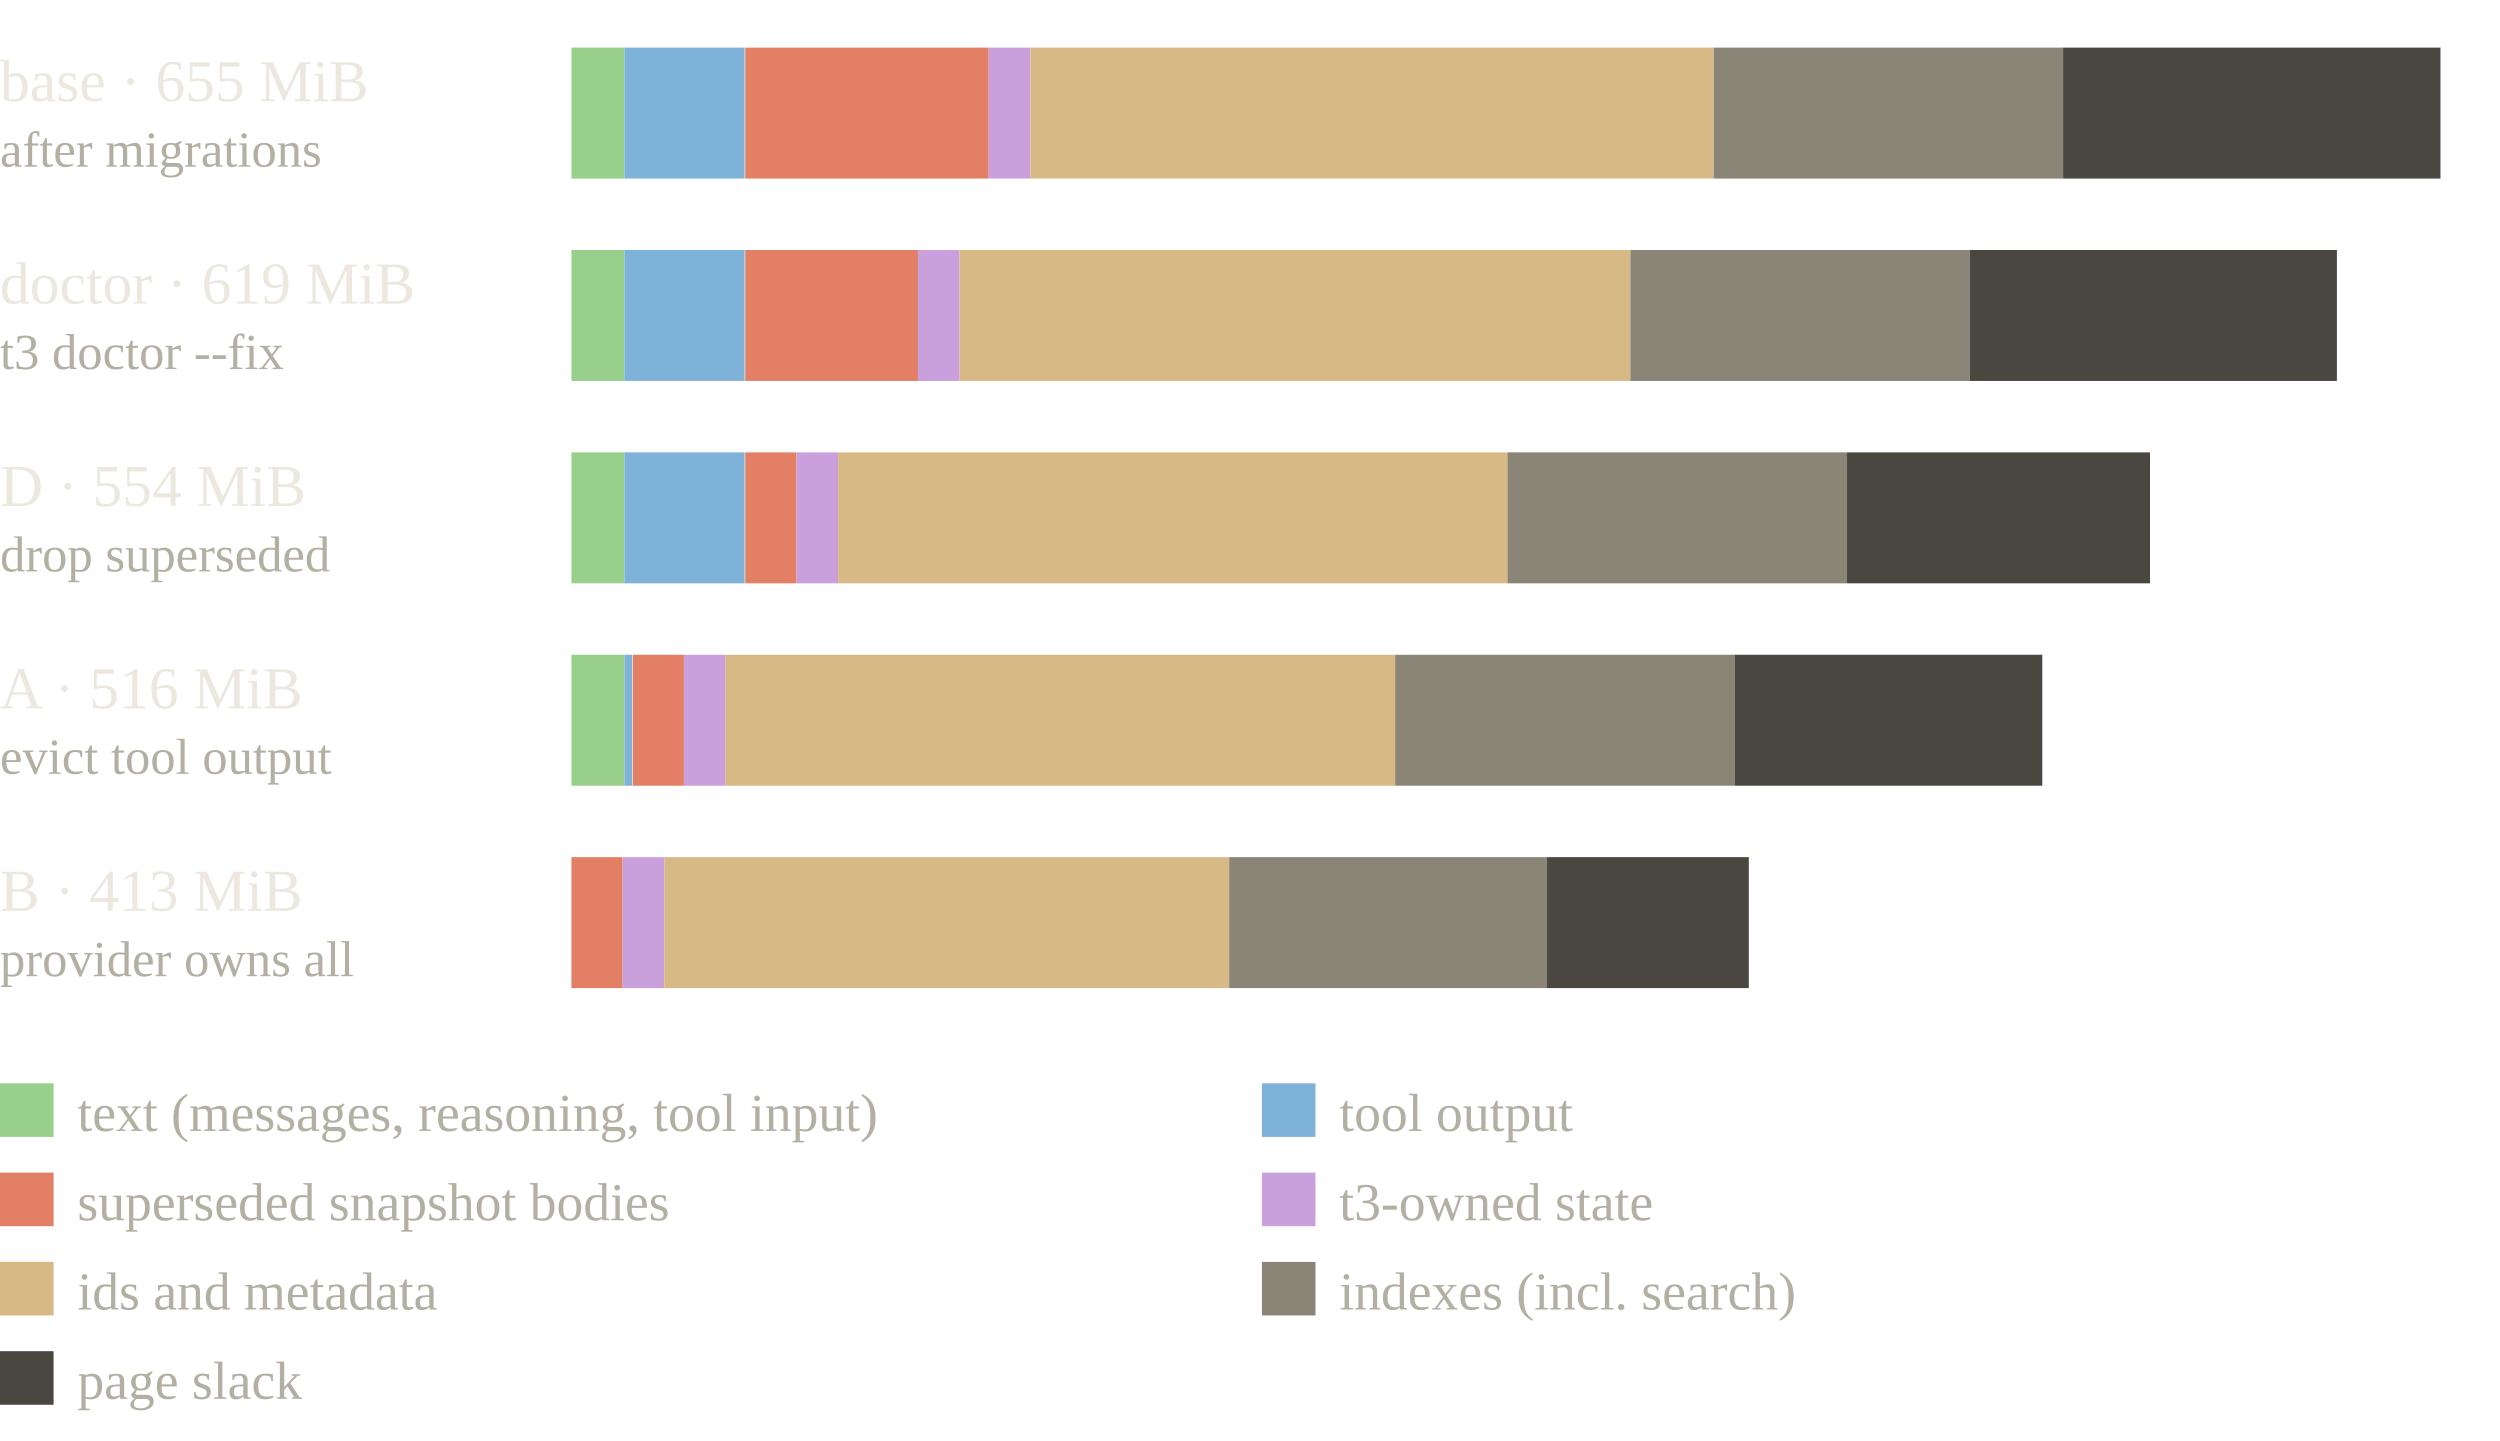
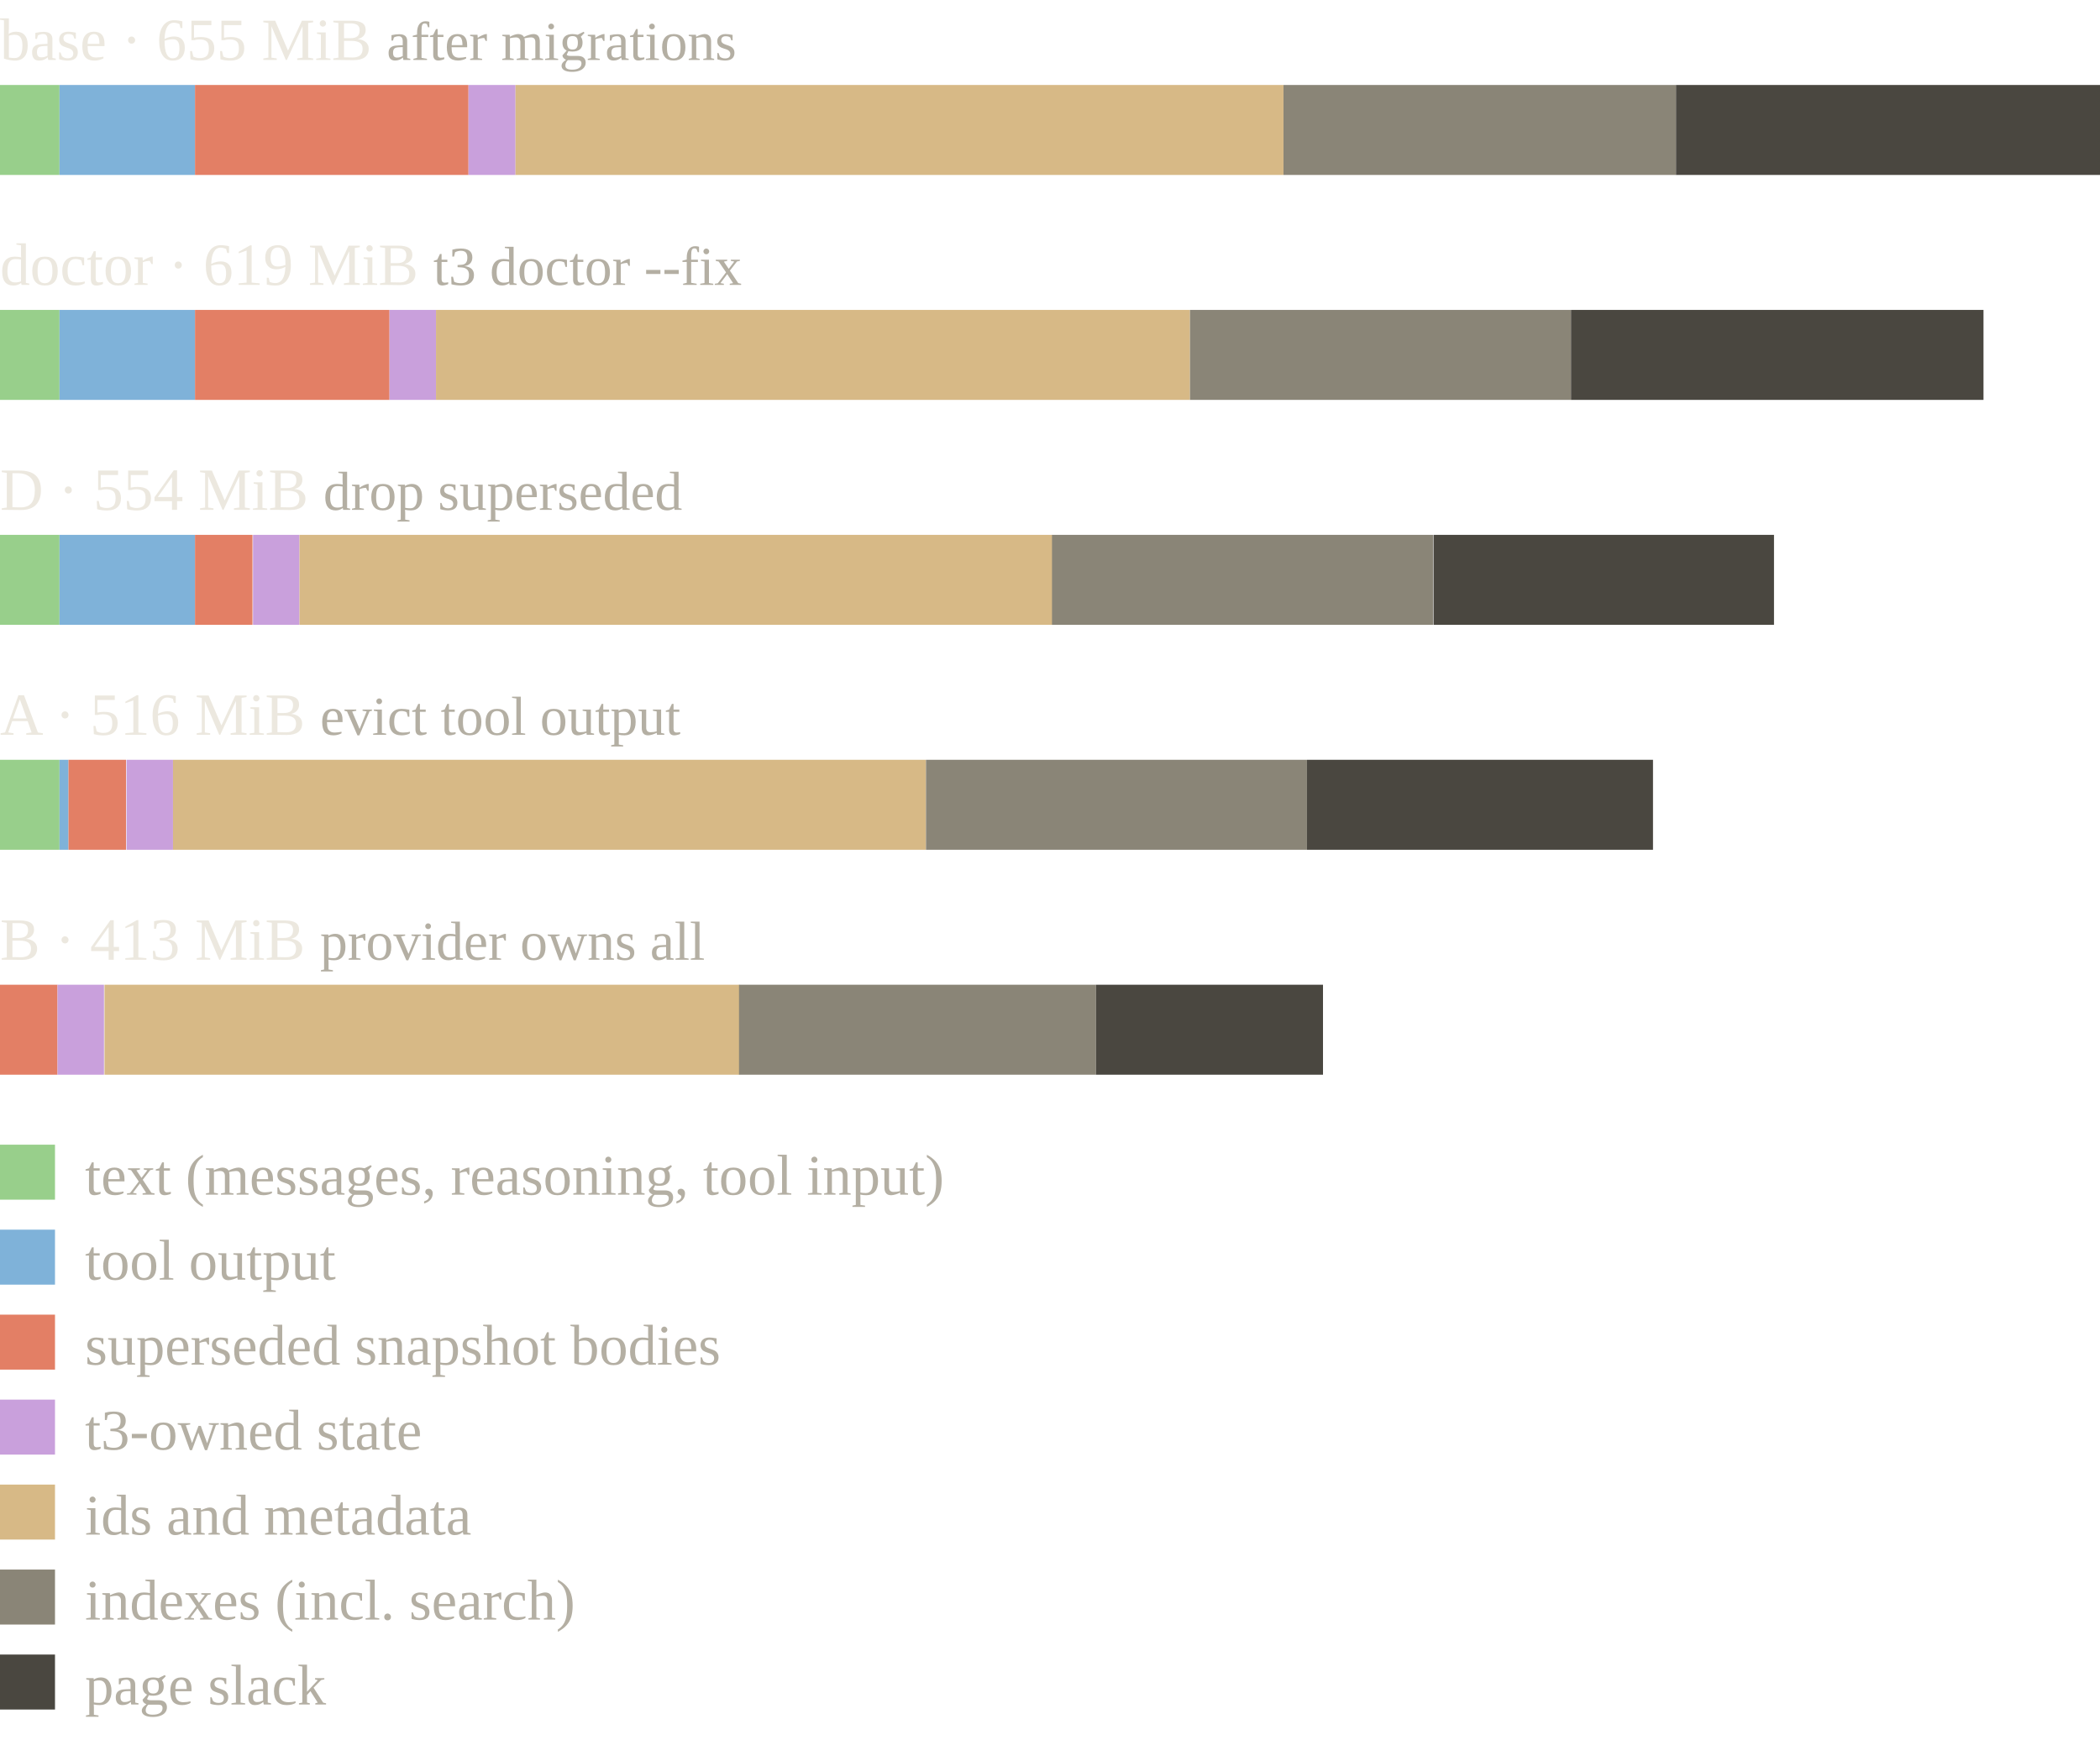
- <svg class="chart-svg" viewBox="0 0 420 242" role="img" aria-label="durable bytes by class for five database states">
-   <rect x="96.0" y="8" width="8.9" height="22" fill="#98cf8b" />
-   <rect x="104.9" y="8" width="20.2" height="22" fill="#7fb2d9" />
-   <rect x="125.2" y="8" width="40.9" height="22" fill="#e37f65" />
-   <rect x="166.1" y="8" width="7.0" height="22" fill="#c9a0dc" />
-   <rect x="173.1" y="8" width="114.8" height="22" fill="#d7b986" />
-   <rect x="287.9" y="8" width="58.7" height="22" fill="#8a8577" />
-   <rect x="346.6" y="8" width="63.4" height="22" fill="#4a4740" />
-   <text x="0" y="17" font-size="10" fill="#ECE8DF">base · 655 MiB</text>
-   <text x="0" y="28" font-size="8.5" fill="#B4AFA3">after migrations</text>
-   <rect x="96.0" y="42" width="8.9" height="22" fill="#98cf8b" />
-   <rect x="104.9" y="42" width="20.2" height="22" fill="#7fb2d9" />
-   <rect x="125.2" y="42" width="29.1" height="22" fill="#e37f65" />
-   <rect x="154.2" y="42" width="7.0" height="22" fill="#c9a0dc" />
-   <rect x="161.2" y="42" width="112.7" height="22" fill="#d7b986" />
-   <rect x="273.9" y="42" width="57.0" height="22" fill="#8a8577" />
-   <rect x="330.9" y="42" width="61.7" height="22" fill="#4a4740" />
-   <text x="0" y="51" font-size="10" fill="#ECE8DF">doctor · 619 MiB</text>
-   <text x="0" y="62" font-size="8.5" fill="#B4AFA3">t3 doctor --fix</text>
-   <rect x="96.0" y="76" width="8.9" height="22" fill="#98cf8b" />
-   <rect x="104.9" y="76" width="20.2" height="22" fill="#7fb2d9" />
-   <rect x="125.2" y="76" width="8.6" height="22" fill="#e37f65" />
-   <rect x="133.8" y="76" width="7.0" height="22" fill="#c9a0dc" />
-   <rect x="140.8" y="76" width="112.6" height="22" fill="#d7b986" />
-   <rect x="253.3" y="76" width="57.0" height="22" fill="#8a8577" />
-   <rect x="310.3" y="76" width="50.9" height="22" fill="#4a4740" />
-   <text x="0" y="85" font-size="10" fill="#ECE8DF">D · 554 MiB</text>
-   <text x="0" y="96" font-size="8.5" fill="#B4AFA3">drop superseded</text>
-   <rect x="96.0" y="110" width="8.9" height="22" fill="#98cf8b" />
-   <rect x="104.9" y="110" width="1.3" height="22" fill="#7fb2d9" />
-   <rect x="106.3" y="110" width="8.6" height="22" fill="#e37f65" />
-   <rect x="114.9" y="110" width="7.0" height="22" fill="#c9a0dc" />
-   <rect x="121.9" y="110" width="112.6" height="22" fill="#d7b986" />
-   <rect x="234.4" y="110" width="57.0" height="22" fill="#8a8577" />
-   <rect x="291.4" y="110" width="51.7" height="22" fill="#4a4740" />
-   <text x="0" y="119" font-size="10" fill="#ECE8DF">A · 516 MiB</text>
-   <text x="0" y="130" font-size="8.5" fill="#B4AFA3">evict tool output</text>
-   <rect x="96.0" y="144" width="8.6" height="22" fill="#e37f65" />
-   <rect x="104.6" y="144" width="7.0" height="22" fill="#c9a0dc" />
-   <rect x="111.6" y="144" width="94.9" height="22" fill="#d7b986" />
-   <rect x="206.5" y="144" width="53.4" height="22" fill="#8a8577" />
-   <rect x="259.9" y="144" width="33.9" height="22" fill="#4a4740" />
-   <text x="0" y="153" font-size="10" fill="#ECE8DF">B · 413 MiB</text>
-   <text x="0" y="164" font-size="8.5" fill="#B4AFA3">provider owns all</text>
-   <rect x="0" y="182" width="9" height="9" fill="#98cf8b" />
-   <text x="13" y="190" font-size="9" fill="#B4AFA3">text (messages, reasoning, tool input)</text>
-   <rect x="212" y="182" width="9" height="9" fill="#7fb2d9" />
-   <text x="225" y="190" font-size="9" fill="#B4AFA3">tool output</text>
-   <rect x="0" y="197" width="9" height="9" fill="#e37f65" />
-   <text x="13" y="205" font-size="9" fill="#B4AFA3">superseded snapshot bodies</text>
-   <rect x="212" y="197" width="9" height="9" fill="#c9a0dc" />
-   <text x="225" y="205" font-size="9" fill="#B4AFA3">t3-owned state</text>
-   <rect x="0" y="212" width="9" height="9" fill="#d7b986" />
-   <text x="13" y="220" font-size="9" fill="#B4AFA3">ids and metadata</text>
-   <rect x="212" y="212" width="9" height="9" fill="#8a8577" />
-   <text x="225" y="220" font-size="9" fill="#B4AFA3">indexes (incl. search)</text>
-   <rect x="0" y="227" width="9" height="9" fill="#4a4740" />
-   <text x="13" y="235" font-size="9" fill="#B4AFA3">page slack</text>
+ <svg class="chart-svg" viewBox="0 0 420 348" role="img" aria-label="durable bytes by class for five database states">
+   <text x="0" y="12" font-size="12" fill="#ECE8DF">base · 655 MiB <tspan fill="#B4AFA3" font-size="11">after migrations</tspan>
+   </text>
+   <rect x="0.0" y="17" width="11.9" height="18" fill="#98cf8b" />
+   <rect x="11.9" y="17" width="27.1" height="18" fill="#7fb2d9" />
+   <rect x="39.0" y="17" width="54.7" height="18" fill="#e37f65" />
+   <rect x="93.7" y="17" width="9.4" height="18" fill="#c9a0dc" />
+   <rect x="103.1" y="17" width="153.6" height="18" fill="#d7b986" />
+   <rect x="256.7" y="17" width="78.5" height="18" fill="#8a8577" />
+   <rect x="335.2" y="17" width="84.8" height="18" fill="#4a4740" />
+   <text x="0" y="57" font-size="12" fill="#ECE8DF">doctor · 619 MiB <tspan fill="#B4AFA3" font-size="11">t3 doctor --fix</tspan>
+   </text>
+   <rect x="0.0" y="62" width="11.9" height="18" fill="#98cf8b" />
+   <rect x="11.9" y="62" width="27.1" height="18" fill="#7fb2d9" />
+   <rect x="39.0" y="62" width="38.9" height="18" fill="#e37f65" />
+   <rect x="77.9" y="62" width="9.3" height="18" fill="#c9a0dc" />
+   <rect x="87.2" y="62" width="150.8" height="18" fill="#d7b986" />
+   <rect x="238.0" y="62" width="76.2" height="18" fill="#8a8577" />
+   <rect x="314.2" y="62" width="82.5" height="18" fill="#4a4740" />
+   <text x="0" y="102" font-size="12" fill="#ECE8DF">D · 554 MiB <tspan fill="#B4AFA3" font-size="11">drop superseded</tspan>
+   </text>
+   <rect x="0.0" y="107" width="11.9" height="18" fill="#98cf8b" />
+   <rect x="11.9" y="107" width="27.1" height="18" fill="#7fb2d9" />
+   <rect x="39.0" y="107" width="11.5" height="18" fill="#e37f65" />
+   <rect x="50.6" y="107" width="9.3" height="18" fill="#c9a0dc" />
+   <rect x="59.9" y="107" width="150.6" height="18" fill="#d7b986" />
+   <rect x="210.4" y="107" width="76.2" height="18" fill="#8a8577" />
+   <rect x="286.7" y="107" width="68.1" height="18" fill="#4a4740" />
+   <text x="0" y="147" font-size="12" fill="#ECE8DF">A · 516 MiB <tspan fill="#B4AFA3" font-size="11">evict tool output</tspan>
+   </text>
+   <rect x="0.0" y="152" width="11.9" height="18" fill="#98cf8b" />
+   <rect x="11.9" y="152" width="1.8" height="18" fill="#7fb2d9" />
+   <rect x="13.7" y="152" width="11.5" height="18" fill="#e37f65" />
+   <rect x="25.3" y="152" width="9.3" height="18" fill="#c9a0dc" />
+   <rect x="34.6" y="152" width="150.6" height="18" fill="#d7b986" />
+   <rect x="185.2" y="152" width="76.2" height="18" fill="#8a8577" />
+   <rect x="261.4" y="152" width="69.2" height="18" fill="#4a4740" />
+   <text x="0" y="192" font-size="12" fill="#ECE8DF">B · 413 MiB <tspan fill="#B4AFA3" font-size="11">provider owns all</tspan>
+   </text>
+   <rect x="0.0" y="197" width="11.5" height="18" fill="#e37f65" />
+   <rect x="11.5" y="197" width="9.3" height="18" fill="#c9a0dc" />
+   <rect x="20.9" y="197" width="127.0" height="18" fill="#d7b986" />
+   <rect x="147.8" y="197" width="71.4" height="18" fill="#8a8577" />
+   <rect x="219.2" y="197" width="45.4" height="18" fill="#4a4740" />
+   <rect x="0" y="229" width="11" height="11" fill="#98cf8b" />
+   <text x="17" y="239" font-size="11.5" fill="#B4AFA3">text (messages, reasoning, tool input)</text>
+   <rect x="0" y="246" width="11" height="11" fill="#7fb2d9" />
+   <text x="17" y="256" font-size="11.5" fill="#B4AFA3">tool output</text>
+   <rect x="0" y="263" width="11" height="11" fill="#e37f65" />
+   <text x="17" y="273" font-size="11.5" fill="#B4AFA3">superseded snapshot bodies</text>
+   <rect x="0" y="280" width="11" height="11" fill="#c9a0dc" />
+   <text x="17" y="290" font-size="11.5" fill="#B4AFA3">t3-owned state</text>
+   <rect x="0" y="297" width="11" height="11" fill="#d7b986" />
+   <text x="17" y="307" font-size="11.5" fill="#B4AFA3">ids and metadata</text>
+   <rect x="0" y="314" width="11" height="11" fill="#8a8577" />
+   <text x="17" y="324" font-size="11.5" fill="#B4AFA3">indexes (incl. search)</text>
+   <rect x="0" y="331" width="11" height="11" fill="#4a4740" />
+   <text x="17" y="341" font-size="11.5" fill="#B4AFA3">page slack</text>
</svg>
